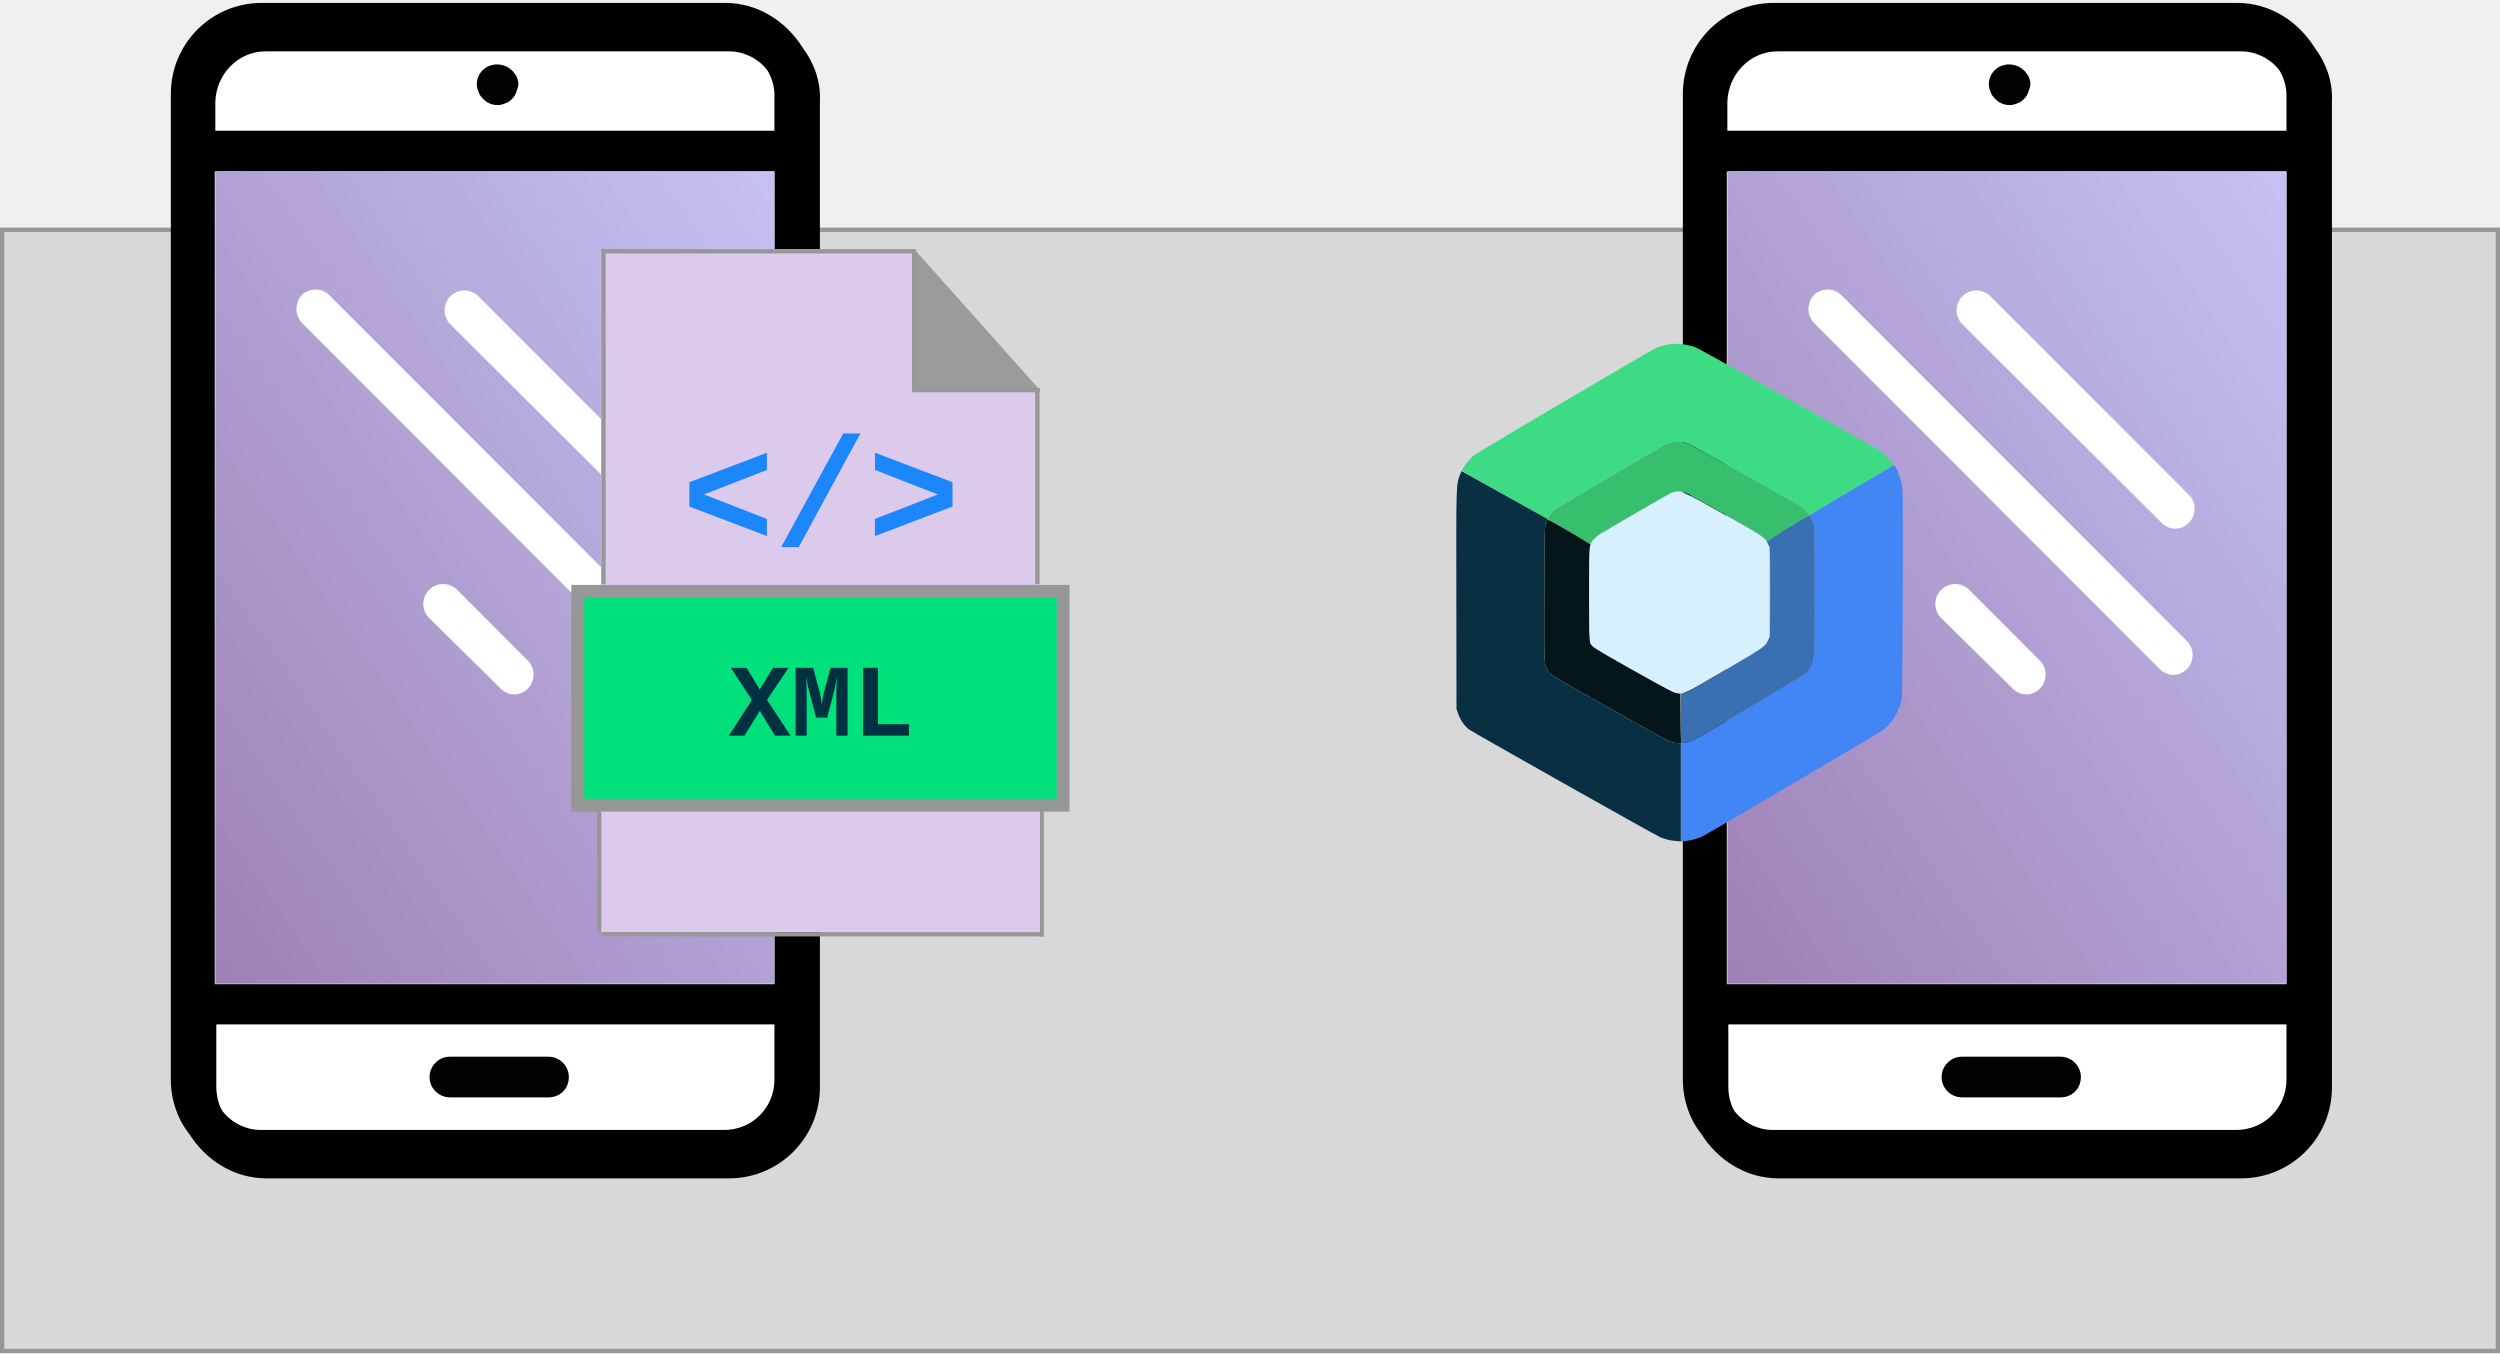
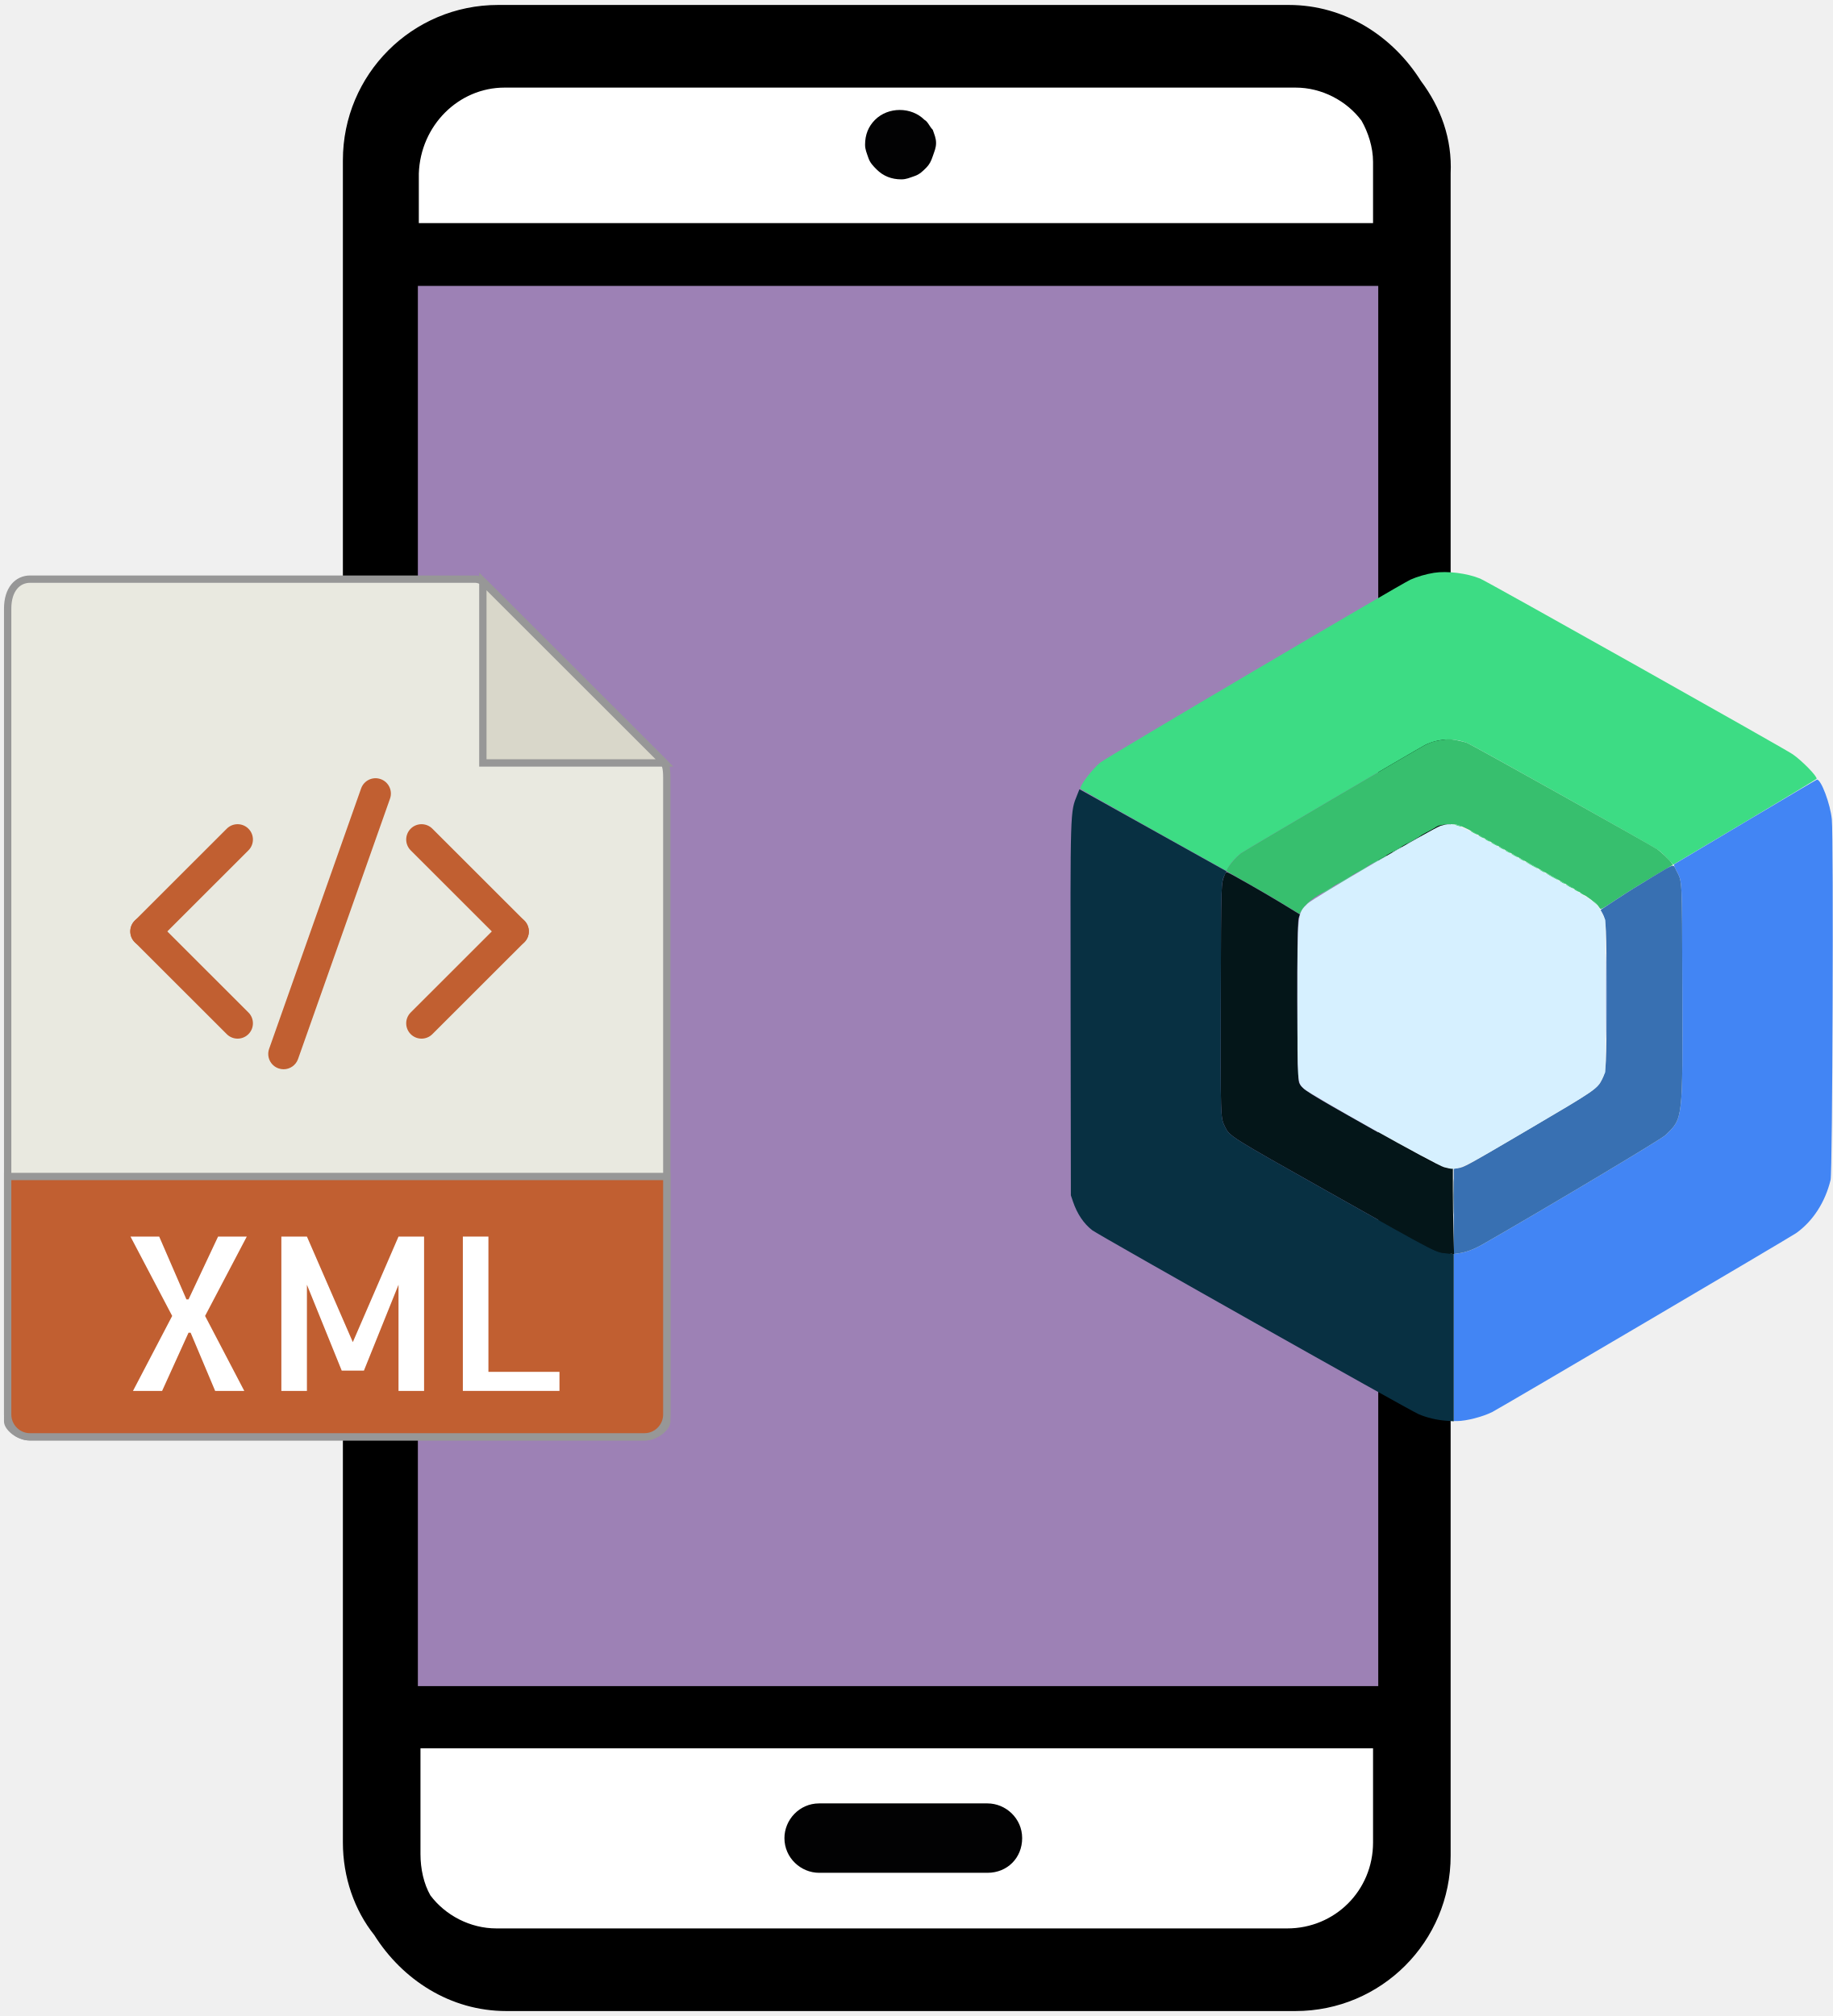
- <svg xmlns="http://www.w3.org/2000/svg" xmlns:xlink="http://www.w3.org/1999/xlink" width="582px" height="315px" viewBox="0 0 582 315" version="1.1">
-   <defs>
-     <rect id="path-1" x="0" y="53" width="582" height="262" />
-     <linearGradient x1="0%" y1="0%" x2="102%" y2="101%" id="linearGradient-2">
-       <stop stop-color="#C6C1F3" offset="0%" />
-       <stop stop-color="#9D80B5" offset="100%" />
-     </linearGradient>
-   </defs>
+ <svg xmlns="http://www.w3.org/2000/svg" width="250px" height="275px" viewBox="0 0 250 275" version="1.1">
+   <defs />
  <g id="Page-1" stroke="none" stroke-width="1" fill="none" fill-rule="evenodd">
-     <g id="versatile">
-       <g id="Rectangle">
-         <use fill="#D8D8D8" fill-rule="evenodd" xlink:href="#path-1" />
-         <rect stroke="#979797" stroke-width="1" x="0.5" y="53.5" width="581" height="261" />
-       </g>
-       <path d="M242.5,188.5 L242.5,217.5" id="Line" stroke="#979797" stroke-linecap="square" />
-       <g id="Group-3" transform="translate(39, 0)">
-         <rect id="Rectangle-2" fill="#FFFFFF" x="6" y="12" width="140" height="252" rx="8" />
-         <g id="Group-2">
+     <g id="Group-11" transform="translate(1, 0)">
+       <g id="Group-10" transform="translate(45, 0)">
+         <g id="Group-9">
+           <rect id="Rectangle-2" fill="#FFFFFF" x="6" y="12" width="140" height="252" rx="8" />
          <path d="M73.576,16.352 C75.378,14.549 78.531,14.549 80.332,16.352 C81.233,17.254 81.683,18.381 81.683,19.734 C81.683,20.41 81.458,20.861 81.233,21.537 C81.008,22.213 80.557,22.664 80.107,23.115 C79.206,24.016 78.08,24.467 76.729,24.467 C76.053,24.467 75.603,24.242 74.927,24.016 C74.252,23.791 73.802,23.34 73.351,22.889 C72.901,22.439 72.676,21.988 72.45,21.311 C72.225,20.635 72,20.184 72,19.508 C72,18.832 72.225,18.381 72.45,17.705 C72.901,17.254 73.126,16.578 73.576,16.352 Z" id="Shape-Copy" fill="#020203" fill-rule="nonzero" transform="translate(76.8416, 19.73361) scale(-1, 1) translate(-76.8416, -19.73361) " />
          <path d="M88.698,246 C91.401,246 93.427,248.254 93.427,250.734 C93.427,253.439 91.176,255.467 88.698,255.467 L65.729,255.467 C63.027,255.467 61,253.439 61,250.734 C61,248.029 63.252,246 65.729,246 L88.698,246 Z" id="Shape" fill="#020203" fill-rule="nonzero" transform="translate(77.21374, 250.7336) scale(-1, 1) translate(-77.21374, -250.7336) " />
          <path d="M141.311,39.898 L11.376,39.898 L11.376,229.016 L141.537,229.016 L141.537,39.898 L141.311,39.898 Z M129.827,11.947 L86.815,11.947 L21.96,11.947 C18.357,11.947 14.979,13.75 12.953,16.455 C12.052,18.033 11.376,20.061 11.376,22.09 L11.376,30.43 L86.815,30.43 L141.537,30.43 L141.537,23.668 C141.311,17.131 136.132,11.947 129.827,11.947 Z M4.846,11.045 C8.674,4.959 15.204,0.676 22.861,0.676 L130.727,0.676 C142.437,0.676 151.895,10.143 151.895,21.865 L151.895,251.332 C151.895,256.066 150.319,260.574 147.617,263.955 C143.788,270.041 137.258,274.324 129.601,274.324 L21.96,274.324 C10.25,274.324 0.792,264.857 0.792,253.135 L0.792,23.668 C0.567,18.934 2.143,14.652 4.846,11.045 Z M11.376,238.709 L11.376,251.332 C11.376,257.869 16.556,263.053 23.086,263.053 L86.815,263.053 L130.953,263.053 C134.556,263.053 137.933,261.25 139.96,258.545 C140.861,256.967 141.311,254.939 141.311,252.91 L141.311,238.484 L86.815,238.484 L11.376,238.484 L11.376,238.709 Z" id="Shape" fill="#000000" fill-rule="nonzero" transform="translate(76.33316, 137.5) scale(-1, 1) translate(-76.33316, -137.5) " />
-           <polygon id="Path" fill="#FFFFFF" points="11 40 11 229.119 141.16 229.119 141.16 40" />
-           <path d="M11.13,39.898 L11.13,229.016 L141.29,229.016 L141.29,39.898 L11.13,39.898 Z M33.649,115.41 L80.038,68.975 C81.84,67.172 84.767,67.172 86.569,68.975 C88.37,70.779 88.37,73.709 86.569,75.512 L40.179,121.721 C39.279,122.623 38.153,123.074 37.027,123.074 C35.901,123.074 34.775,122.623 33.874,121.721 C32.073,119.918 32.073,117.213 33.649,115.41 Z M91.523,143.857 L74.859,160.311 C73.958,161.213 72.832,161.664 71.706,161.664 C70.58,161.664 69.454,161.213 68.553,160.311 C66.752,158.508 66.752,155.578 68.553,153.775 L84.992,137.32 C86.794,135.516 89.721,135.516 91.523,137.32 C93.324,139.123 93.324,142.053 91.523,143.857 Z M121.023,75.287 L40.63,155.758 C39.729,156.66 38.603,157.111 37.477,157.111 C36.351,157.111 35.225,156.66 34.324,155.758 C32.523,153.955 32.523,151.025 34.324,149.221 L114.718,68.75 C116.519,66.947 119.447,66.947 121.248,68.75 C122.824,70.779 122.824,73.484 121.023,75.287 Z" id="Shape" fill="url(#linearGradient-2)" fill-rule="nonzero" transform="translate(76.20992, 134.457) scale(-1, 1) translate(-76.20992, -134.457) " />
+           <rect id="Rectangle-12" fill="#9D81B5" x="11" y="39" width="131" height="191" />
+         </g>
+         <g id="Group-7" transform="translate(100, 78)">
+           <path d="M49.6,0.136 C48.542,0.302 47.28,0.67 46.398,1.068 C45.027,1.688 4.943,25.321 4.098,26.008 C2.989,26.91 1.243,29.201 1.372,29.586 C1.394,29.651 5.88,32.198 11.342,35.249 L21.273,40.794 L21.595,40.238 C21.943,39.638 22.655,38.86 23.29,38.386 C23.766,38.03 47.536,24.056 48.391,23.629 C50.152,22.749 52.253,22.639 54.104,23.329 C54.75,23.57 79.232,37.284 80.207,37.952 C80.479,38.138 81.05,38.664 81.473,39.121 L82.244,39.95 L92.002,34.145 C97.368,30.952 101.775,28.293 101.794,28.236 C101.902,27.912 99.789,25.748 98.506,24.87 C97.334,24.067 56.88,1.33 55.916,0.933 C54.126,0.194 51.408,-0.149 49.6,0.136 M52.482,34.532 C52.615,34.566 52.884,34.647 53.081,34.711 C53.335,34.794 53.403,34.79 53.312,34.7 C53.242,34.63 52.972,34.549 52.713,34.52 C52.453,34.492 52.349,34.497 52.482,34.532 M49.137,35.106 C48.447,35.529 48.427,35.629 49.108,35.245 C49.802,34.855 49.851,34.82 49.701,34.825 C49.64,34.827 49.386,34.954 49.137,35.106 M54.591,35.356 C54.591,35.389 54.807,35.527 55.072,35.661 C55.337,35.796 55.554,35.879 55.554,35.846 C55.554,35.813 55.337,35.676 55.072,35.541 C54.807,35.407 54.591,35.323 54.591,35.356 M46.912,36.421 C46.186,36.851 45.554,37.295 45.976,37.078 C46.392,36.865 47.843,35.986 47.843,35.948 C47.843,35.871 47.814,35.885 46.912,36.421 M55.675,35.955 C55.675,35.988 55.837,36.099 56.036,36.201 C56.235,36.304 56.398,36.361 56.398,36.328 C56.398,36.294 56.235,36.184 56.036,36.082 C55.837,35.979 55.675,35.922 55.675,35.955 M56.518,36.435 C56.518,36.468 56.681,36.579 56.88,36.682 C57.078,36.784 57.241,36.841 57.241,36.808 C57.241,36.775 57.078,36.664 56.88,36.561 C56.681,36.459 56.518,36.402 56.518,36.435 M57.362,36.917 C57.362,36.95 57.578,37.087 57.844,37.222 C58.108,37.357 58.326,37.44 58.326,37.407 C58.326,37.374 58.108,37.236 57.844,37.102 C57.578,36.967 57.362,36.884 57.362,36.917 M44.5,37.834 C44.152,38.036 43.867,38.23 43.867,38.263 C43.867,38.33 44.939,37.736 45.127,37.566 C45.33,37.38 45.145,37.46 44.5,37.834 M58.446,37.516 C58.446,37.549 58.609,37.659 58.807,37.762 C59.006,37.864 59.169,37.921 59.169,37.888 C59.169,37.855 59.006,37.744 58.807,37.642 C58.609,37.539 58.446,37.483 58.446,37.516 M59.289,37.996 C59.289,38.029 59.452,38.14 59.651,38.242 C59.849,38.345 60.012,38.401 60.012,38.368 C60.012,38.335 59.849,38.224 59.651,38.122 C59.452,38.019 59.289,37.963 59.289,37.996 M60.133,38.477 C60.133,38.51 60.349,38.648 60.615,38.782 C60.88,38.917 61.097,39 61.097,38.967 C61.097,38.934 60.88,38.797 60.615,38.662 C60.349,38.527 60.133,38.444 60.133,38.477 M42.213,39.181 C41.487,39.612 40.855,40.056 41.277,39.839 C41.693,39.625 43.145,38.747 43.145,38.708 C43.145,38.632 43.116,38.646 42.213,39.181 M61.217,39.076 C61.217,39.109 61.38,39.22 61.579,39.322 C61.777,39.425 61.94,39.482 61.94,39.449 C61.94,39.416 61.777,39.305 61.579,39.202 C61.38,39.1 61.217,39.043 61.217,39.076 M62.121,39.588 C62.187,39.655 62.62,39.915 63.084,40.165 C63.548,40.415 63.874,40.565 63.807,40.498 C63.741,40.43 63.307,40.17 62.844,39.92 C62.38,39.67 62.054,39.52 62.121,39.588 M39.801,40.595 C39.453,40.797 39.168,40.99 39.168,41.024 C39.168,41.091 40.24,40.497 40.428,40.327 C40.632,40.141 40.446,40.22 39.801,40.595 M63.988,40.636 C63.988,40.669 64.151,40.78 64.35,40.883 C64.548,40.985 64.711,41.042 64.711,41.009 C64.711,40.976 64.548,40.865 64.35,40.763 C64.151,40.66 63.988,40.603 63.988,40.636 M64.892,41.148 C64.958,41.216 65.392,41.475 65.856,41.726 C66.32,41.976 66.645,42.125 66.578,42.058 C66.512,41.99 66.078,41.73 65.615,41.48 C65.151,41.23 64.826,41.081 64.892,41.148 M37.514,41.942 C36.788,42.372 36.157,42.816 36.578,42.6 C36.995,42.386 38.446,41.507 38.446,41.469 C38.446,41.392 38.417,41.407 37.514,41.942 M66.759,42.197 C66.759,42.23 66.922,42.341 67.121,42.443 C67.319,42.546 67.482,42.602 67.482,42.569 C67.482,42.536 67.319,42.426 67.121,42.323 C66.922,42.221 66.759,42.164 66.759,42.197 M67.603,42.678 C67.603,42.711 67.819,42.849 68.085,42.983 C68.349,43.118 68.567,43.201 68.567,43.168 C68.567,43.135 68.349,42.998 68.085,42.863 C67.819,42.729 67.603,42.646 67.603,42.678 M35.102,43.356 C34.754,43.558 34.47,43.751 34.47,43.785 C34.47,43.851 35.541,43.258 35.729,43.087 C35.933,42.902 35.747,42.981 35.102,43.356 M68.687,43.277 C68.687,43.31 68.85,43.421 69.048,43.524 C69.247,43.626 69.41,43.683 69.41,43.65 C69.41,43.617 69.247,43.506 69.048,43.404 C68.85,43.301 68.687,43.244 68.687,43.277 M69.53,43.758 C69.53,43.791 69.693,43.901 69.892,44.004 C70.091,44.106 70.253,44.163 70.253,44.13 C70.253,44.097 70.091,43.986 69.892,43.884 C69.693,43.781 69.53,43.724 69.53,43.758 M70.614,44.389 C70.78,44.507 71.16,44.818 71.458,45.079 L72,45.555 L71.55,45.076 C71.303,44.813 70.924,44.502 70.707,44.386 C70.327,44.181 70.324,44.181 70.614,44.389 M32.233,45.294 L31.879,45.684 L32.271,45.332 C32.636,45.003 32.718,44.904 32.625,44.904 C32.604,44.904 32.428,45.079 32.233,45.294" id="path0" fill="#3DDC84" />
+           <path d="M50.56,22.951 C49.686,23.078 49.172,23.239 48.391,23.629 C47.535,24.057 23.766,38.031 23.288,38.387 C22.395,39.054 21.13,40.663 21.341,40.864 C21.372,40.894 22.644,41.617 24.168,42.47 C25.693,43.324 27.911,44.62 29.099,45.35 L31.258,46.677 L31.706,45.987 C31.953,45.607 32.364,45.141 32.619,44.951 C32.875,44.761 33.111,44.576 33.144,44.539 C33.369,44.294 49.72,34.807 50.196,34.646 C50.549,34.527 51.189,34.441 51.76,34.437 C52.726,34.43 52.945,34.491 54.289,35.138 C54.488,35.234 58.28,37.349 62.716,39.838 C70.846,44.4 71.559,44.852 72.188,45.837 C72.362,46.109 72.363,46.108 74.35,44.781 C75.443,44.05 77.654,42.669 79.264,41.712 L82.19,39.972 L81.954,39.647 C81.649,39.227 80.537,38.168 80.072,37.855 C79.133,37.221 54.682,23.544 54.104,23.33 C53.468,23.093 51.943,22.802 51.495,22.832 C51.375,22.84 50.954,22.894 50.56,22.951" id="path1" fill="#37BF6E" />
+           <path d="M92.181,34.05 C86.913,37.188 82.524,39.802 82.428,39.857 C82.283,39.942 82.319,40.087 82.642,40.722 C83.49,42.385 83.433,41.282 83.478,56.967 C83.531,74.931 83.579,74.514 81.181,76.842 C80.599,77.407 64.778,86.858 56.225,91.75 C55.01,92.446 53.945,92.835 52.873,92.976 L52.301,93.052 L52.301,104.448 L52.301,115.844 L52.767,115.844 C53.997,115.844 56.264,115.259 57.546,114.612 C58.616,114.072 98.238,90.75 98.988,90.218 C101.281,88.596 102.968,85.992 103.703,82.942 C103.964,81.86 104.12,36.362 103.872,33.769 C103.673,31.691 102.415,28.328 101.842,28.341 C101.796,28.342 97.45,30.911 92.181,34.05 M73.082,57.867 C73.082,63.05 73.097,65.17 73.115,62.579 C73.133,59.988 73.133,55.748 73.115,53.156 C73.097,50.565 73.082,52.685 73.082,57.867" id="path2" fill="#4285F4" />
+           <path d="M79.432,41.597 C77.953,42.478 75.75,43.856 74.536,44.66 L72.328,46.122 L72.606,46.623 C73.105,47.528 73.145,48.358 73.143,57.89 C73.14,67.544 73.112,68.077 72.555,69.202 C71.899,70.524 71.643,70.7 62.723,75.944 C53.887,81.137 53.71,81.234 52.854,81.351 L52.301,81.427 L52.301,87.24 L52.301,93.052 L52.873,92.976 C53.945,92.835 55.01,92.446 56.225,91.75 C64.778,86.858 80.599,77.407 81.181,76.842 C83.579,74.514 83.531,74.931 83.478,56.967 C83.433,41.292 83.489,42.384 82.648,40.734 C82.182,39.819 82.61,39.704 79.432,41.597" id="path3" fill="#3870B2" />
+           <path d="M21.084,41.261 C20.539,42.632 20.564,41.858 20.524,58.212 C20.484,74.628 20.479,74.452 21.09,75.692 C21.739,77.01 21.608,76.928 35.313,84.64 C50.932,93.429 49.686,92.789 51.568,92.99 L52.341,93.073 L52.261,90.084 C52.217,88.44 52.181,85.813 52.181,84.245 L52.181,81.394 L51.718,81.394 C50.807,81.394 50.023,80.994 41.211,76.036 C32.156,70.941 31.628,70.607 31.203,69.691 C30.904,69.045 30.848,48.054 31.144,47.22 L31.312,46.745 L28.945,45.296 C26.749,43.952 21.891,41.175 21.424,40.996 C21.275,40.939 21.184,41.01 21.084,41.261" id="path4" fill="#041619" />
+           <path d="M0.942,30.412 C-0.031,32.854 -0.003,31.952 0.037,60.088 L0.072,85.055 L0.356,85.895 C0.927,87.579 1.815,88.903 2.986,89.814 C3.793,90.443 46.285,114.391 47.514,114.91 C48.651,115.39 49.951,115.701 51.22,115.797 L52.301,115.878 L52.301,104.473 L52.301,93.068 L51.548,92.988 C49.689,92.789 50.917,93.421 35.313,84.64 C21.608,76.928 21.739,77.01 21.09,75.692 C20.479,74.452 20.484,74.628 20.524,58.212 C20.564,41.75 20.543,42.372 21.126,41.207 L21.303,40.855 L12.079,35.707 C7.006,32.876 2.492,30.359 2.048,30.112 L1.24,29.664 L0.942,30.412 M52.235,85.235 C52.235,87.381 52.251,88.258 52.271,87.186 C52.291,86.113 52.291,84.358 52.271,83.285 C52.251,82.212 52.235,83.089 52.235,85.235" id="path5" fill="#083042" />
+           <path d="M50.518,34.64 C49.554,34.91 33.165,44.49 32.381,45.242 C30.949,46.615 30.98,46.325 30.977,58.476 C30.975,70.08 30.941,69.607 31.86,70.512 C32.628,71.268 49.912,80.953 50.976,81.224 C52.918,81.718 52.69,81.822 62.964,75.776 C71.665,70.656 71.836,70.537 72.509,69.18 L72.964,68.263 L72.964,57.867 L72.964,47.472 L72.511,46.559 C71.762,45.049 71.675,44.99 62.363,39.754 C52.349,34.124 52.355,34.126 50.518,34.64" id="path6" fill="#D6F0FF" />
        </g>
      </g>
-       <g id="Group-3-Copy" transform="translate(391, 0)">
-         <rect id="Rectangle-2" fill="#FFFFFF" x="6" y="12" width="140" height="252" rx="8" />
-         <g id="Group-2">
-           <path d="M73.576,16.352 C75.378,14.549 78.531,14.549 80.332,16.352 C81.233,17.254 81.683,18.381 81.683,19.734 C81.683,20.41 81.458,20.861 81.233,21.537 C81.008,22.213 80.557,22.664 80.107,23.115 C79.206,24.016 78.08,24.467 76.729,24.467 C76.053,24.467 75.603,24.242 74.927,24.016 C74.252,23.791 73.802,23.34 73.351,22.889 C72.901,22.439 72.676,21.988 72.45,21.311 C72.225,20.635 72,20.184 72,19.508 C72,18.832 72.225,18.381 72.45,17.705 C72.901,17.254 73.126,16.578 73.576,16.352 Z" id="Shape-Copy" fill="#020203" fill-rule="nonzero" transform="translate(76.8416, 19.73361) scale(-1, 1) translate(-76.8416, -19.73361) " />
-           <path d="M88.698,246 C91.401,246 93.427,248.254 93.427,250.734 C93.427,253.439 91.176,255.467 88.698,255.467 L65.729,255.467 C63.027,255.467 61,253.439 61,250.734 C61,248.029 63.252,246 65.729,246 L88.698,246 Z" id="Shape" fill="#020203" fill-rule="nonzero" transform="translate(77.21374, 250.7336) scale(-1, 1) translate(-77.21374, -250.7336) " />
-           <path d="M141.311,39.898 L11.376,39.898 L11.376,229.016 L141.537,229.016 L141.537,39.898 L141.311,39.898 Z M129.827,11.947 L86.815,11.947 L21.96,11.947 C18.357,11.947 14.979,13.75 12.953,16.455 C12.052,18.033 11.376,20.061 11.376,22.09 L11.376,30.43 L86.815,30.43 L141.537,30.43 L141.537,23.668 C141.311,17.131 136.132,11.947 129.827,11.947 Z M4.846,11.045 C8.674,4.959 15.204,0.676 22.861,0.676 L130.727,0.676 C142.437,0.676 151.895,10.143 151.895,21.865 L151.895,251.332 C151.895,256.066 150.319,260.574 147.617,263.955 C143.788,270.041 137.258,274.324 129.601,274.324 L21.96,274.324 C10.25,274.324 0.792,264.857 0.792,253.135 L0.792,23.668 C0.567,18.934 2.143,14.652 4.846,11.045 Z M11.376,238.709 L11.376,251.332 C11.376,257.869 16.556,263.053 23.086,263.053 L86.815,263.053 L130.953,263.053 C134.556,263.053 137.933,261.25 139.96,258.545 C140.861,256.967 141.311,254.939 141.311,252.91 L141.311,238.484 L86.815,238.484 L11.376,238.484 L11.376,238.709 Z" id="Shape" fill="#000000" fill-rule="nonzero" transform="translate(76.33316, 137.5) scale(-1, 1) translate(-76.33316, -137.5) " />
-           <polygon id="Path" fill="#FFFFFF" points="11 40 11 229.119 141.16 229.119 141.16 40" />
-           <path d="M11.13,39.898 L11.13,229.016 L141.29,229.016 L141.29,39.898 L11.13,39.898 Z M33.649,115.41 L80.038,68.975 C81.84,67.172 84.767,67.172 86.569,68.975 C88.37,70.779 88.37,73.709 86.569,75.512 L40.179,121.721 C39.279,122.623 38.153,123.074 37.027,123.074 C35.901,123.074 34.775,122.623 33.874,121.721 C32.073,119.918 32.073,117.213 33.649,115.41 Z M91.523,143.857 L74.859,160.311 C73.958,161.213 72.832,161.664 71.706,161.664 C70.58,161.664 69.454,161.213 68.553,160.311 C66.752,158.508 66.752,155.578 68.553,153.775 L84.992,137.32 C86.794,135.516 89.721,135.516 91.523,137.32 C93.324,139.123 93.324,142.053 91.523,143.857 Z M121.023,75.287 L40.63,155.758 C39.729,156.66 38.603,157.111 37.477,157.111 C36.351,157.111 35.225,156.66 34.324,155.758 C32.523,153.955 32.523,151.025 34.324,149.221 L114.718,68.75 C116.519,66.947 119.447,66.947 121.248,68.75 C122.824,70.779 122.824,73.484 121.023,75.287 Z" id="Shape" fill="url(#linearGradient-2)" fill-rule="nonzero" transform="translate(76.20992, 134.457) scale(-1, 1) translate(-76.20992, -134.457) " />
-         </g>
+       <path d="M63.787,79 L3.104,79 C1.415,79 0.045,80.368 0.045,83.024 L0.045,193.911 C0.045,194.632 1.415,196 3.104,196 L86.896,196 C88.585,196 89.955,194.632 89.955,193.911 L89.955,106.115 C89.955,104.661 89.76,104.193 89.417,103.848 L65.087,79.537 C64.742,79.194 64.274,79 63.787,79 Z" id="Shape" stroke="#979797" fill="#E9E9E0" fill-rule="nonzero" />
+       <polygon id="Shape" stroke="#979797" fill="#D9D7CA" fill-rule="nonzero" points="64.864 79.315 64.864 104.071 89.639 104.071" />
+       <path d="M86.896,196 L3.104,196 C1.415,196 0.045,194.632 0.045,192.943 L0.045,160.482 L89.955,160.482 L89.955,192.943 C89.955,194.632 88.585,196 86.896,196 Z" id="Shape" stroke="#979797" fill="#C15F31" fill-rule="nonzero" />
+       <g id="Group" transform="translate(16.72727, 167.75)" fill-rule="nonzero" fill="#FFFFFF">
+         <polygon id="Shape" points="10.247 11.755 15.593 21.982 11.621 21.982 8.275 14.041 7.989 14.041 4.386 21.982 0.413 21.982 5.76 11.755 0.071 0.928 3.987 0.928 7.702 9.499 7.989 9.499 12.02 0.928 15.936 0.928" />
+         <polygon id="Shape" points="36.632 0.93 40.12 0.93 40.12 21.982 36.632 21.982 36.632 7.499 31.915 19.21 28.885 19.21 24.139 7.499 24.139 21.982 20.651 21.982 20.651 0.93 24.139 0.93 30.399 15.328" />
+         <polygon id="Shape" points="48.895 0.93 48.895 19.383 58.587 19.383 58.587 21.982 45.408 21.982 45.408 0.93" />
      </g>
-       <path d="M139.891,58 L242.109,58 L242.109,217 L139.891,217 L139.891,58 Z M212.822,58 L242.109,58 L242.109,90.83 L212.822,58 Z" id="Combined-Shape" fill="#DCCAEC" />
-       <rect id="Rectangle-4" fill="#00E17C" x="133.574" y="136.534" width="114.851" height="52.142" />
-       <text id="XML" font-family="CourierNewPS-BoldMT, Courier New" font-size="24" font-weight="bold" fill="#003143">
-         <tspan x="169.656" y="171.268">XML</tspan>
-       </text>
-       <text id="&lt;/&gt;" font-family="CourierNewPS-BoldMT, Courier New" font-size="36" font-weight="bold" fill="#1C87FB">
-         <tspan x="158.704" y="127">&lt;/&gt;</tspan>
-       </text>
-       <polyline id="Rectangle-5-Copy" stroke="#979797" fill="#9B9B9B" points="242.109 90.83 212.822 90.83 212.822 58 212.822 58" />
-       <rect id="Rectangle-6" stroke="#979797" stroke-width="3" x="134.5" y="137.668" width="113" height="49.785" />
-       <g id="image2vector" transform="translate(339, 80)">
-         <path d="M49.6,0.136 C48.542,0.302 47.28,0.67 46.398,1.068 C45.027,1.688 4.943,25.321 4.098,26.008 C2.989,26.91 1.243,29.201 1.372,29.586 C1.394,29.651 5.88,32.198 11.342,35.249 L21.273,40.794 L21.595,40.238 C21.943,39.638 22.655,38.86 23.29,38.386 C23.766,38.03 47.536,24.056 48.391,23.629 C50.152,22.749 52.253,22.639 54.104,23.329 C54.75,23.57 79.232,37.284 80.207,37.952 C80.479,38.138 81.05,38.664 81.473,39.121 L82.244,39.95 L92.002,34.145 C97.368,30.952 101.775,28.293 101.794,28.236 C101.902,27.912 99.789,25.748 98.506,24.87 C97.334,24.067 56.88,1.33 55.916,0.933 C54.126,0.194 51.408,-0.149 49.6,0.136 M52.482,34.532 C52.615,34.566 52.884,34.647 53.081,34.711 C53.335,34.794 53.403,34.79 53.312,34.7 C53.242,34.63 52.972,34.549 52.713,34.52 C52.453,34.492 52.349,34.497 52.482,34.532 M49.137,35.106 C48.447,35.529 48.427,35.629 49.108,35.245 C49.802,34.855 49.851,34.82 49.701,34.825 C49.64,34.827 49.386,34.954 49.137,35.106 M54.591,35.356 C54.591,35.389 54.807,35.527 55.072,35.661 C55.337,35.796 55.554,35.879 55.554,35.846 C55.554,35.813 55.337,35.676 55.072,35.541 C54.807,35.407 54.591,35.323 54.591,35.356 M46.912,36.421 C46.186,36.851 45.554,37.295 45.976,37.078 C46.392,36.865 47.843,35.986 47.843,35.948 C47.843,35.871 47.814,35.885 46.912,36.421 M55.675,35.955 C55.675,35.988 55.837,36.099 56.036,36.201 C56.235,36.304 56.398,36.361 56.398,36.328 C56.398,36.294 56.235,36.184 56.036,36.082 C55.837,35.979 55.675,35.922 55.675,35.955 M56.518,36.435 C56.518,36.468 56.681,36.579 56.88,36.682 C57.078,36.784 57.241,36.841 57.241,36.808 C57.241,36.775 57.078,36.664 56.88,36.561 C56.681,36.459 56.518,36.402 56.518,36.435 M57.362,36.917 C57.362,36.95 57.578,37.087 57.844,37.222 C58.108,37.357 58.326,37.44 58.326,37.407 C58.326,37.374 58.108,37.236 57.844,37.102 C57.578,36.967 57.362,36.884 57.362,36.917 M44.5,37.834 C44.152,38.036 43.867,38.23 43.867,38.263 C43.867,38.33 44.939,37.736 45.127,37.566 C45.33,37.38 45.145,37.46 44.5,37.834 M58.446,37.516 C58.446,37.549 58.609,37.659 58.807,37.762 C59.006,37.864 59.169,37.921 59.169,37.888 C59.169,37.855 59.006,37.744 58.807,37.642 C58.609,37.539 58.446,37.483 58.446,37.516 M59.289,37.996 C59.289,38.029 59.452,38.14 59.651,38.242 C59.849,38.345 60.012,38.401 60.012,38.368 C60.012,38.335 59.849,38.224 59.651,38.122 C59.452,38.019 59.289,37.963 59.289,37.996 M60.133,38.477 C60.133,38.51 60.349,38.648 60.615,38.782 C60.88,38.917 61.097,39 61.097,38.967 C61.097,38.934 60.88,38.797 60.615,38.662 C60.349,38.527 60.133,38.444 60.133,38.477 M42.213,39.181 C41.487,39.612 40.855,40.056 41.277,39.839 C41.693,39.625 43.145,38.747 43.145,38.708 C43.145,38.632 43.116,38.646 42.213,39.181 M61.217,39.076 C61.217,39.109 61.38,39.22 61.579,39.322 C61.777,39.425 61.94,39.482 61.94,39.449 C61.94,39.416 61.777,39.305 61.579,39.202 C61.38,39.1 61.217,39.043 61.217,39.076 M62.121,39.588 C62.187,39.655 62.62,39.915 63.084,40.165 C63.548,40.415 63.874,40.565 63.807,40.498 C63.741,40.43 63.307,40.17 62.844,39.92 C62.38,39.67 62.054,39.52 62.121,39.588 M39.801,40.595 C39.453,40.797 39.168,40.99 39.168,41.024 C39.168,41.091 40.24,40.497 40.428,40.327 C40.632,40.141 40.446,40.22 39.801,40.595 M63.988,40.636 C63.988,40.669 64.151,40.78 64.35,40.883 C64.548,40.985 64.711,41.042 64.711,41.009 C64.711,40.976 64.548,40.865 64.35,40.763 C64.151,40.66 63.988,40.603 63.988,40.636 M64.892,41.148 C64.958,41.216 65.392,41.475 65.856,41.726 C66.32,41.976 66.645,42.125 66.578,42.058 C66.512,41.99 66.078,41.73 65.615,41.48 C65.151,41.23 64.826,41.081 64.892,41.148 M37.514,41.942 C36.788,42.372 36.157,42.816 36.578,42.6 C36.995,42.386 38.446,41.507 38.446,41.469 C38.446,41.392 38.417,41.407 37.514,41.942 M66.759,42.197 C66.759,42.23 66.922,42.341 67.121,42.443 C67.319,42.546 67.482,42.602 67.482,42.569 C67.482,42.536 67.319,42.426 67.121,42.323 C66.922,42.221 66.759,42.164 66.759,42.197 M67.603,42.678 C67.603,42.711 67.819,42.849 68.085,42.983 C68.349,43.118 68.567,43.201 68.567,43.168 C68.567,43.135 68.349,42.998 68.085,42.863 C67.819,42.729 67.603,42.646 67.603,42.678 M35.102,43.356 C34.754,43.558 34.47,43.751 34.47,43.785 C34.47,43.851 35.541,43.258 35.729,43.087 C35.933,42.902 35.747,42.981 35.102,43.356 M68.687,43.277 C68.687,43.31 68.85,43.421 69.048,43.524 C69.247,43.626 69.41,43.683 69.41,43.65 C69.41,43.617 69.247,43.506 69.048,43.404 C68.85,43.301 68.687,43.244 68.687,43.277 M69.53,43.758 C69.53,43.791 69.693,43.901 69.892,44.004 C70.091,44.106 70.253,44.163 70.253,44.13 C70.253,44.097 70.091,43.986 69.892,43.884 C69.693,43.781 69.53,43.724 69.53,43.758 M70.614,44.389 C70.78,44.507 71.16,44.818 71.458,45.079 L72,45.555 L71.55,45.076 C71.303,44.813 70.924,44.502 70.707,44.386 C70.327,44.181 70.324,44.181 70.614,44.389 M32.233,45.294 L31.879,45.684 L32.271,45.332 C32.636,45.003 32.718,44.904 32.625,44.904 C32.604,44.904 32.428,45.079 32.233,45.294" id="path0" fill="#3DDC84" />
-         <path d="M50.56,22.951 C49.686,23.078 49.172,23.239 48.391,23.629 C47.535,24.057 23.766,38.031 23.288,38.387 C22.395,39.054 21.13,40.663 21.341,40.864 C21.372,40.894 22.644,41.617 24.168,42.47 C25.693,43.324 27.911,44.62 29.099,45.35 L31.258,46.677 L31.706,45.987 C31.953,45.607 32.364,45.141 32.619,44.951 C32.875,44.761 33.111,44.576 33.144,44.539 C33.369,44.294 49.72,34.807 50.196,34.646 C50.549,34.527 51.189,34.441 51.76,34.437 C52.726,34.43 52.945,34.491 54.289,35.138 C54.488,35.234 58.28,37.349 62.716,39.838 C70.846,44.4 71.559,44.852 72.188,45.837 C72.362,46.109 72.363,46.108 74.35,44.781 C75.443,44.05 77.654,42.669 79.264,41.712 L82.19,39.972 L81.954,39.647 C81.649,39.227 80.537,38.168 80.072,37.855 C79.133,37.221 54.682,23.544 54.104,23.33 C53.468,23.093 51.943,22.802 51.495,22.832 C51.375,22.84 50.954,22.894 50.56,22.951" id="path1" fill="#37BF6E" />
-         <path d="M92.181,34.05 C86.913,37.188 82.524,39.802 82.428,39.857 C82.283,39.942 82.319,40.087 82.642,40.722 C83.49,42.385 83.433,41.282 83.478,56.967 C83.531,74.931 83.579,74.514 81.181,76.842 C80.599,77.407 64.778,86.858 56.225,91.75 C55.01,92.446 53.945,92.835 52.873,92.976 L52.301,93.052 L52.301,104.448 L52.301,115.844 L52.767,115.844 C53.997,115.844 56.264,115.259 57.546,114.612 C58.616,114.072 98.238,90.75 98.988,90.218 C101.281,88.596 102.968,85.992 103.703,82.942 C103.964,81.86 104.12,36.362 103.872,33.769 C103.673,31.691 102.415,28.328 101.842,28.341 C101.796,28.342 97.45,30.911 92.181,34.05 M73.082,57.867 C73.082,63.05 73.097,65.17 73.115,62.579 C73.133,59.988 73.133,55.748 73.115,53.156 C73.097,50.565 73.082,52.685 73.082,57.867" id="path2" fill="#4285F4" />
-         <path d="M79.432,41.597 C77.953,42.478 75.75,43.856 74.536,44.66 L72.328,46.122 L72.606,46.623 C73.105,47.528 73.145,48.358 73.143,57.89 C73.14,67.544 73.112,68.077 72.555,69.202 C71.899,70.524 71.643,70.7 62.723,75.944 C53.887,81.137 53.71,81.234 52.854,81.351 L52.301,81.427 L52.301,87.24 L52.301,93.052 L52.873,92.976 C53.945,92.835 55.01,92.446 56.225,91.75 C64.778,86.858 80.599,77.407 81.181,76.842 C83.579,74.514 83.531,74.931 83.478,56.967 C83.433,41.292 83.489,42.384 82.648,40.734 C82.182,39.819 82.61,39.704 79.432,41.597" id="path3" fill="#3870B2" />
-         <path d="M21.084,41.261 C20.539,42.632 20.564,41.858 20.524,58.212 C20.484,74.628 20.479,74.452 21.09,75.692 C21.739,77.01 21.608,76.928 35.313,84.64 C50.932,93.429 49.686,92.789 51.568,92.99 L52.341,93.073 L52.261,90.084 C52.217,88.44 52.181,85.813 52.181,84.245 L52.181,81.394 L51.718,81.394 C50.807,81.394 50.023,80.994 41.211,76.036 C32.156,70.941 31.628,70.607 31.203,69.691 C30.904,69.045 30.848,48.054 31.144,47.22 L31.312,46.745 L28.945,45.296 C26.749,43.952 21.891,41.175 21.424,40.996 C21.275,40.939 21.184,41.01 21.084,41.261" id="path4" fill="#041619" />
-         <path d="M0.942,30.412 C-0.031,32.854 -0.003,31.952 0.037,60.088 L0.072,85.055 L0.356,85.895 C0.927,87.579 1.815,88.903 2.986,89.814 C3.793,90.443 46.285,114.391 47.514,114.91 C48.651,115.39 49.951,115.701 51.22,115.797 L52.301,115.878 L52.301,104.473 L52.301,93.068 L51.548,92.988 C49.689,92.789 50.917,93.421 35.313,84.64 C21.608,76.928 21.739,77.01 21.09,75.692 C20.479,74.452 20.484,74.628 20.524,58.212 C20.564,41.75 20.543,42.372 21.126,41.207 L21.303,40.855 L12.079,35.707 C7.006,32.876 2.492,30.359 2.048,30.112 L1.24,29.664 L0.942,30.412 M52.235,85.235 C52.235,87.381 52.251,88.258 52.271,87.186 C52.291,86.113 52.291,84.358 52.271,83.285 C52.251,82.212 52.235,83.089 52.235,85.235" id="path5" fill="#083042" />
-         <path d="M50.518,34.64 C49.554,34.91 33.165,44.49 32.381,45.242 C30.949,46.615 30.98,46.325 30.977,58.476 C30.975,70.08 30.941,69.607 31.86,70.512 C32.628,71.268 49.912,80.953 50.976,81.224 C52.918,81.718 52.69,81.822 62.964,75.776 C71.665,70.656 71.836,70.537 72.509,69.18 L72.964,68.263 L72.964,57.867 L72.964,47.472 L72.511,46.559 C71.762,45.049 71.675,44.99 62.363,39.754 C52.349,34.124 52.355,34.126 50.518,34.64" id="path6" fill="#D6F0FF" />
-       </g>
-       <path d="M212.5,58.5 L140.5,58.5" id="Line" stroke="#979797" stroke-linecap="square" />
-       <path d="M140.5,58.5 L140.5,135.5" id="Line" stroke="#979797" stroke-linecap="square" />
-       <path d="M241.5,91.5 L241.5,135.5" id="Line" stroke="#979797" stroke-linecap="square" />
-       <path d="M242.5,217.5 L140.5,217.5" id="Line" stroke="#979797" stroke-linecap="square" />
-       <path d="M139.5,216.5 L139.5,188.5" id="Line" stroke="#979797" stroke-linecap="square" />
+       <path d="M18.864,129.143 C18.328,129.143 17.793,128.938 17.385,128.531 C16.568,127.714 16.568,126.393 17.385,125.576 L29.931,113.041 C30.748,112.224 32.07,112.224 32.887,113.041 C33.705,113.858 33.705,115.178 32.887,115.995 L20.342,128.531 C19.934,128.938 19.399,129.143 18.864,129.143 Z" id="Shape" fill="#C15F31" fill-rule="nonzero" />
+       <path d="M31.409,141.679 C30.874,141.679 30.339,141.474 29.931,141.066 L17.385,128.531 C16.568,127.714 16.568,126.393 17.385,125.576 C18.203,124.76 19.524,124.76 20.342,125.576 L32.887,138.112 C33.705,138.929 33.705,140.25 32.887,141.066 C32.48,141.474 31.944,141.679 31.409,141.679 Z" id="Shape" fill="#C15F31" fill-rule="nonzero" />
+       <path d="M56.5,141.679 C55.965,141.679 55.429,141.474 55.022,141.066 C54.204,140.25 54.204,138.929 55.022,138.112 L67.567,125.576 C68.385,124.76 69.706,124.76 70.524,125.576 C71.341,126.393 71.341,127.714 70.524,128.531 L57.978,141.066 C57.571,141.474 57.035,141.679 56.5,141.679 Z" id="Shape" fill="#C15F31" fill-rule="nonzero" />
+       <path d="M69.045,129.143 C68.51,129.143 67.975,128.938 67.567,128.531 L55.022,115.995 C54.204,115.178 54.204,113.858 55.022,113.041 C55.839,112.224 57.161,112.224 57.978,113.041 L70.524,125.576 C71.341,126.393 71.341,127.714 70.524,128.531 C70.116,128.938 69.581,129.143 69.045,129.143 Z" id="Shape" fill="#C15F31" fill-rule="nonzero" />
+       <path d="M37.682,145.857 C37.452,145.857 37.216,145.817 36.986,145.736 C35.896,145.352 35.325,144.159 35.71,143.07 L48.256,107.552 C48.642,106.464 49.83,105.891 50.924,106.278 C52.013,106.662 52.584,107.855 52.199,108.944 L39.654,144.462 C39.35,145.322 38.543,145.857 37.682,145.857 Z" id="Shape" fill="#C15F31" fill-rule="nonzero" />
    </g>
  </g>
</svg>
